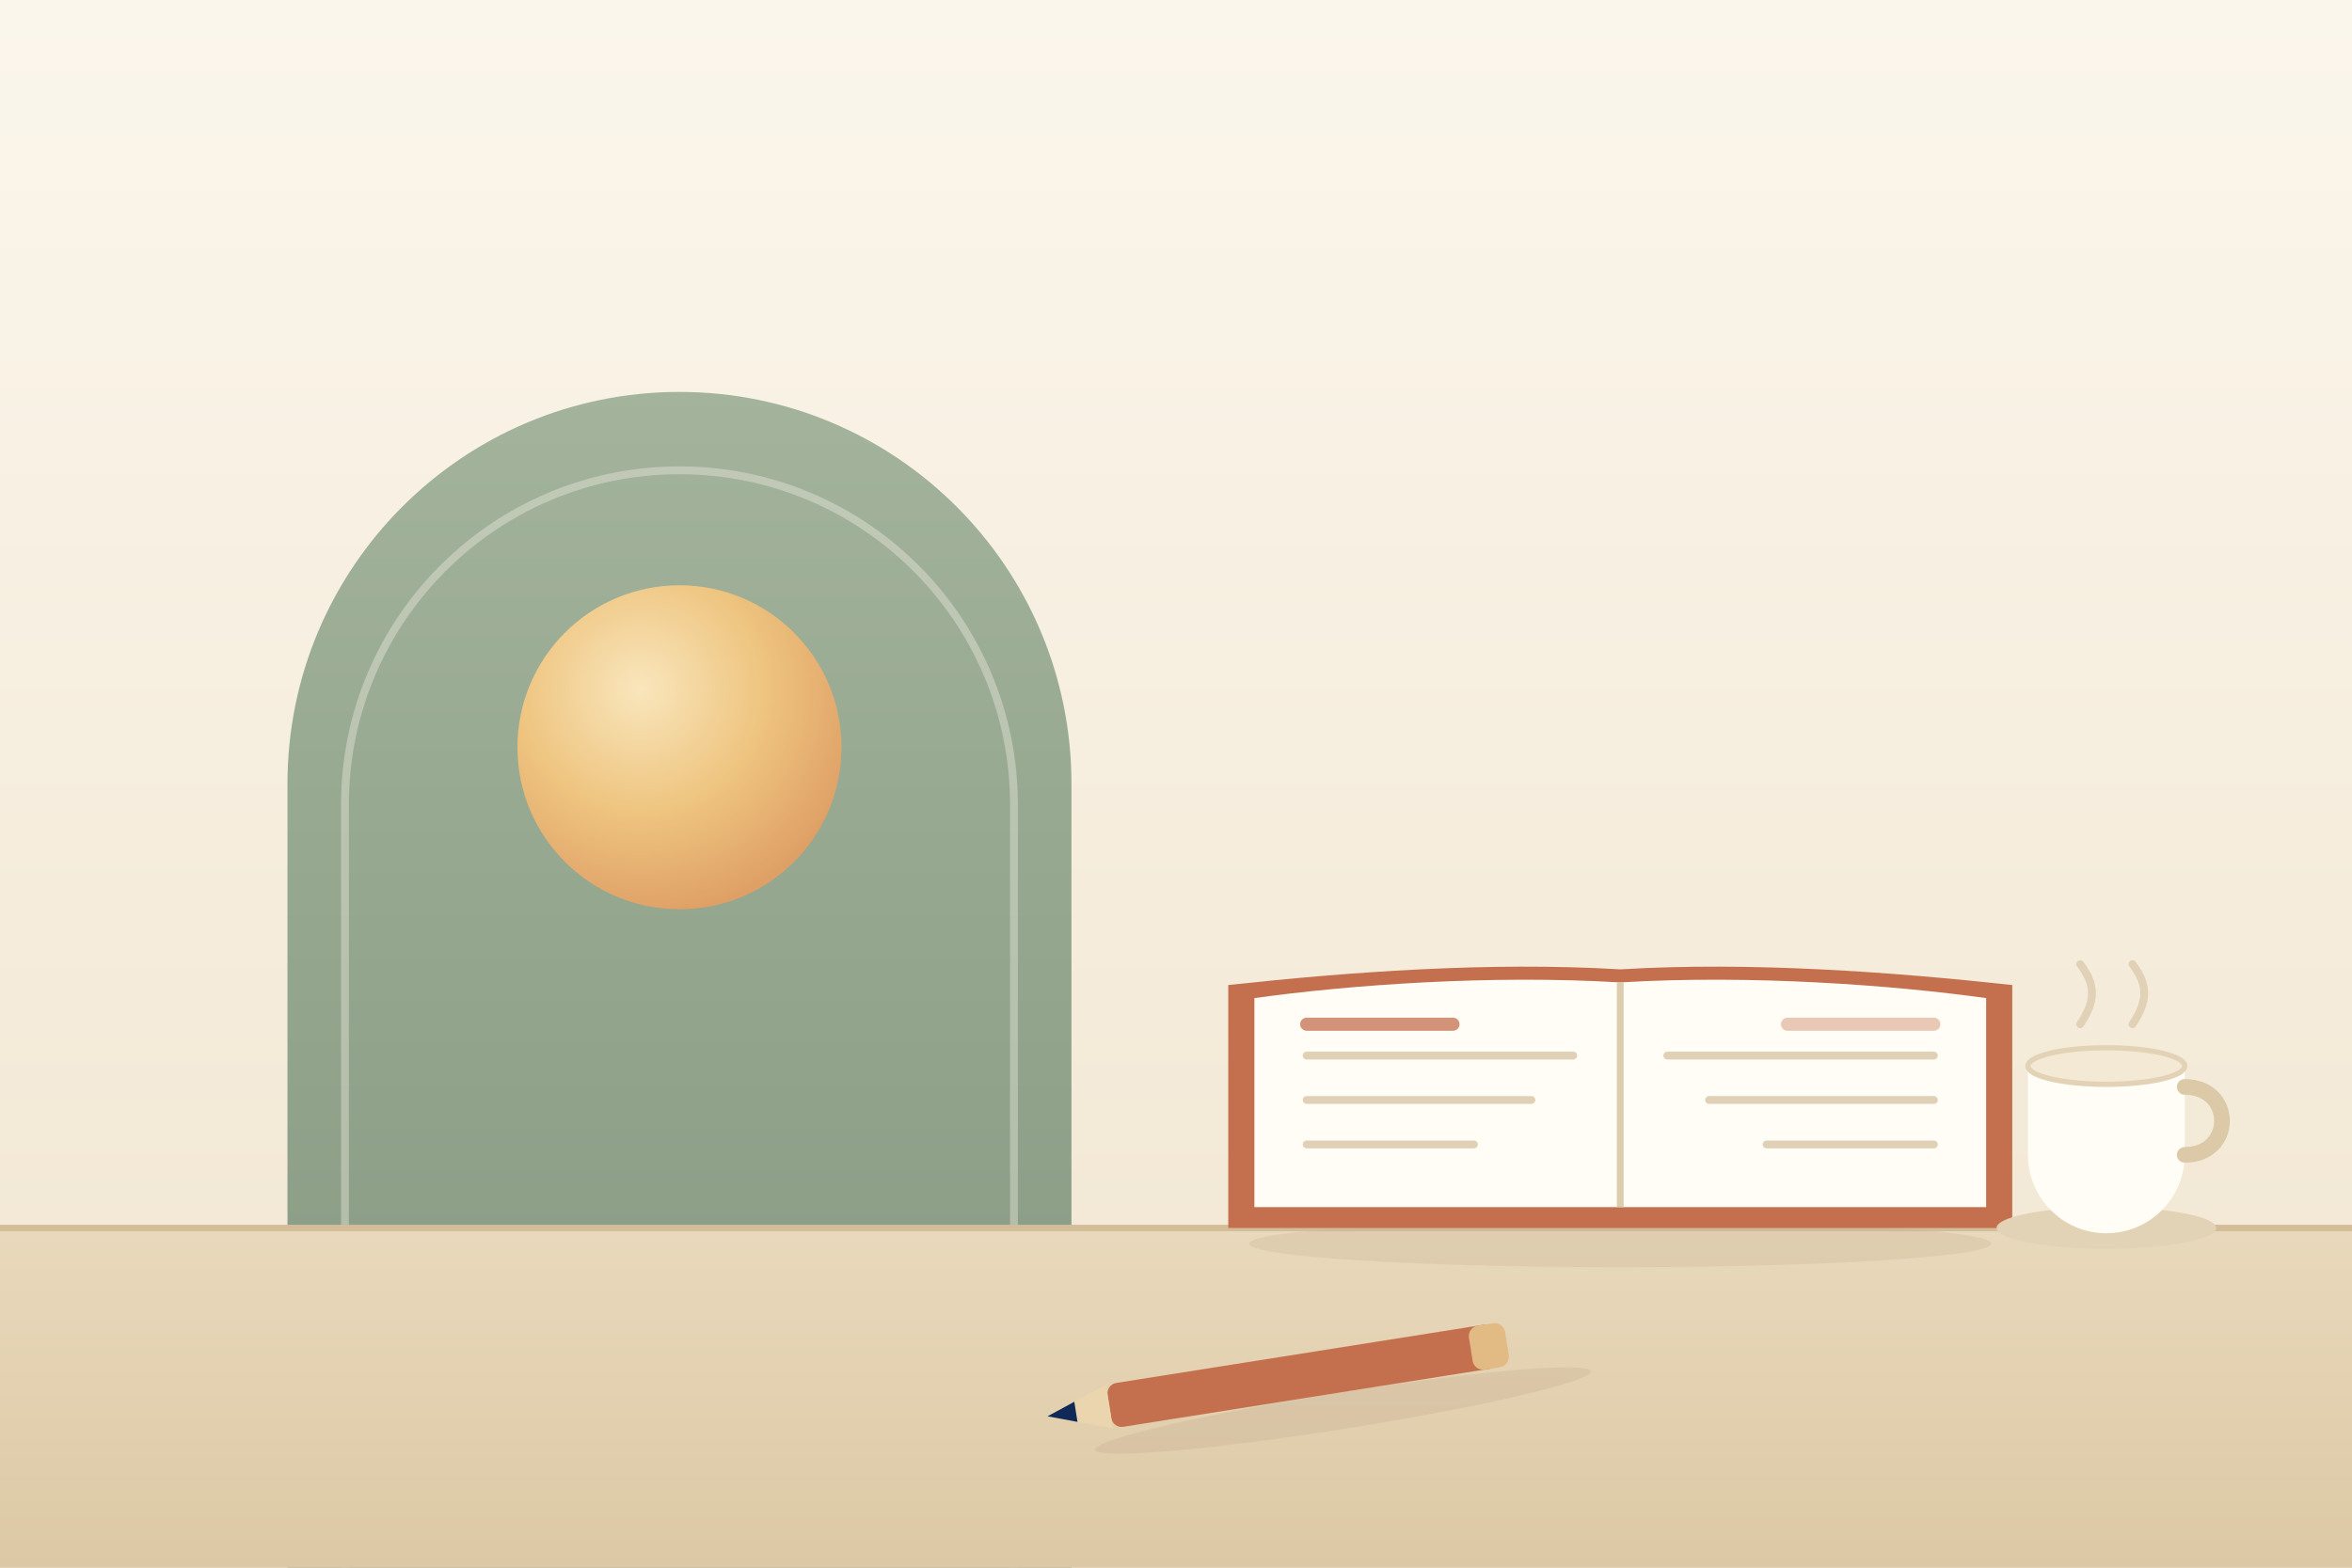
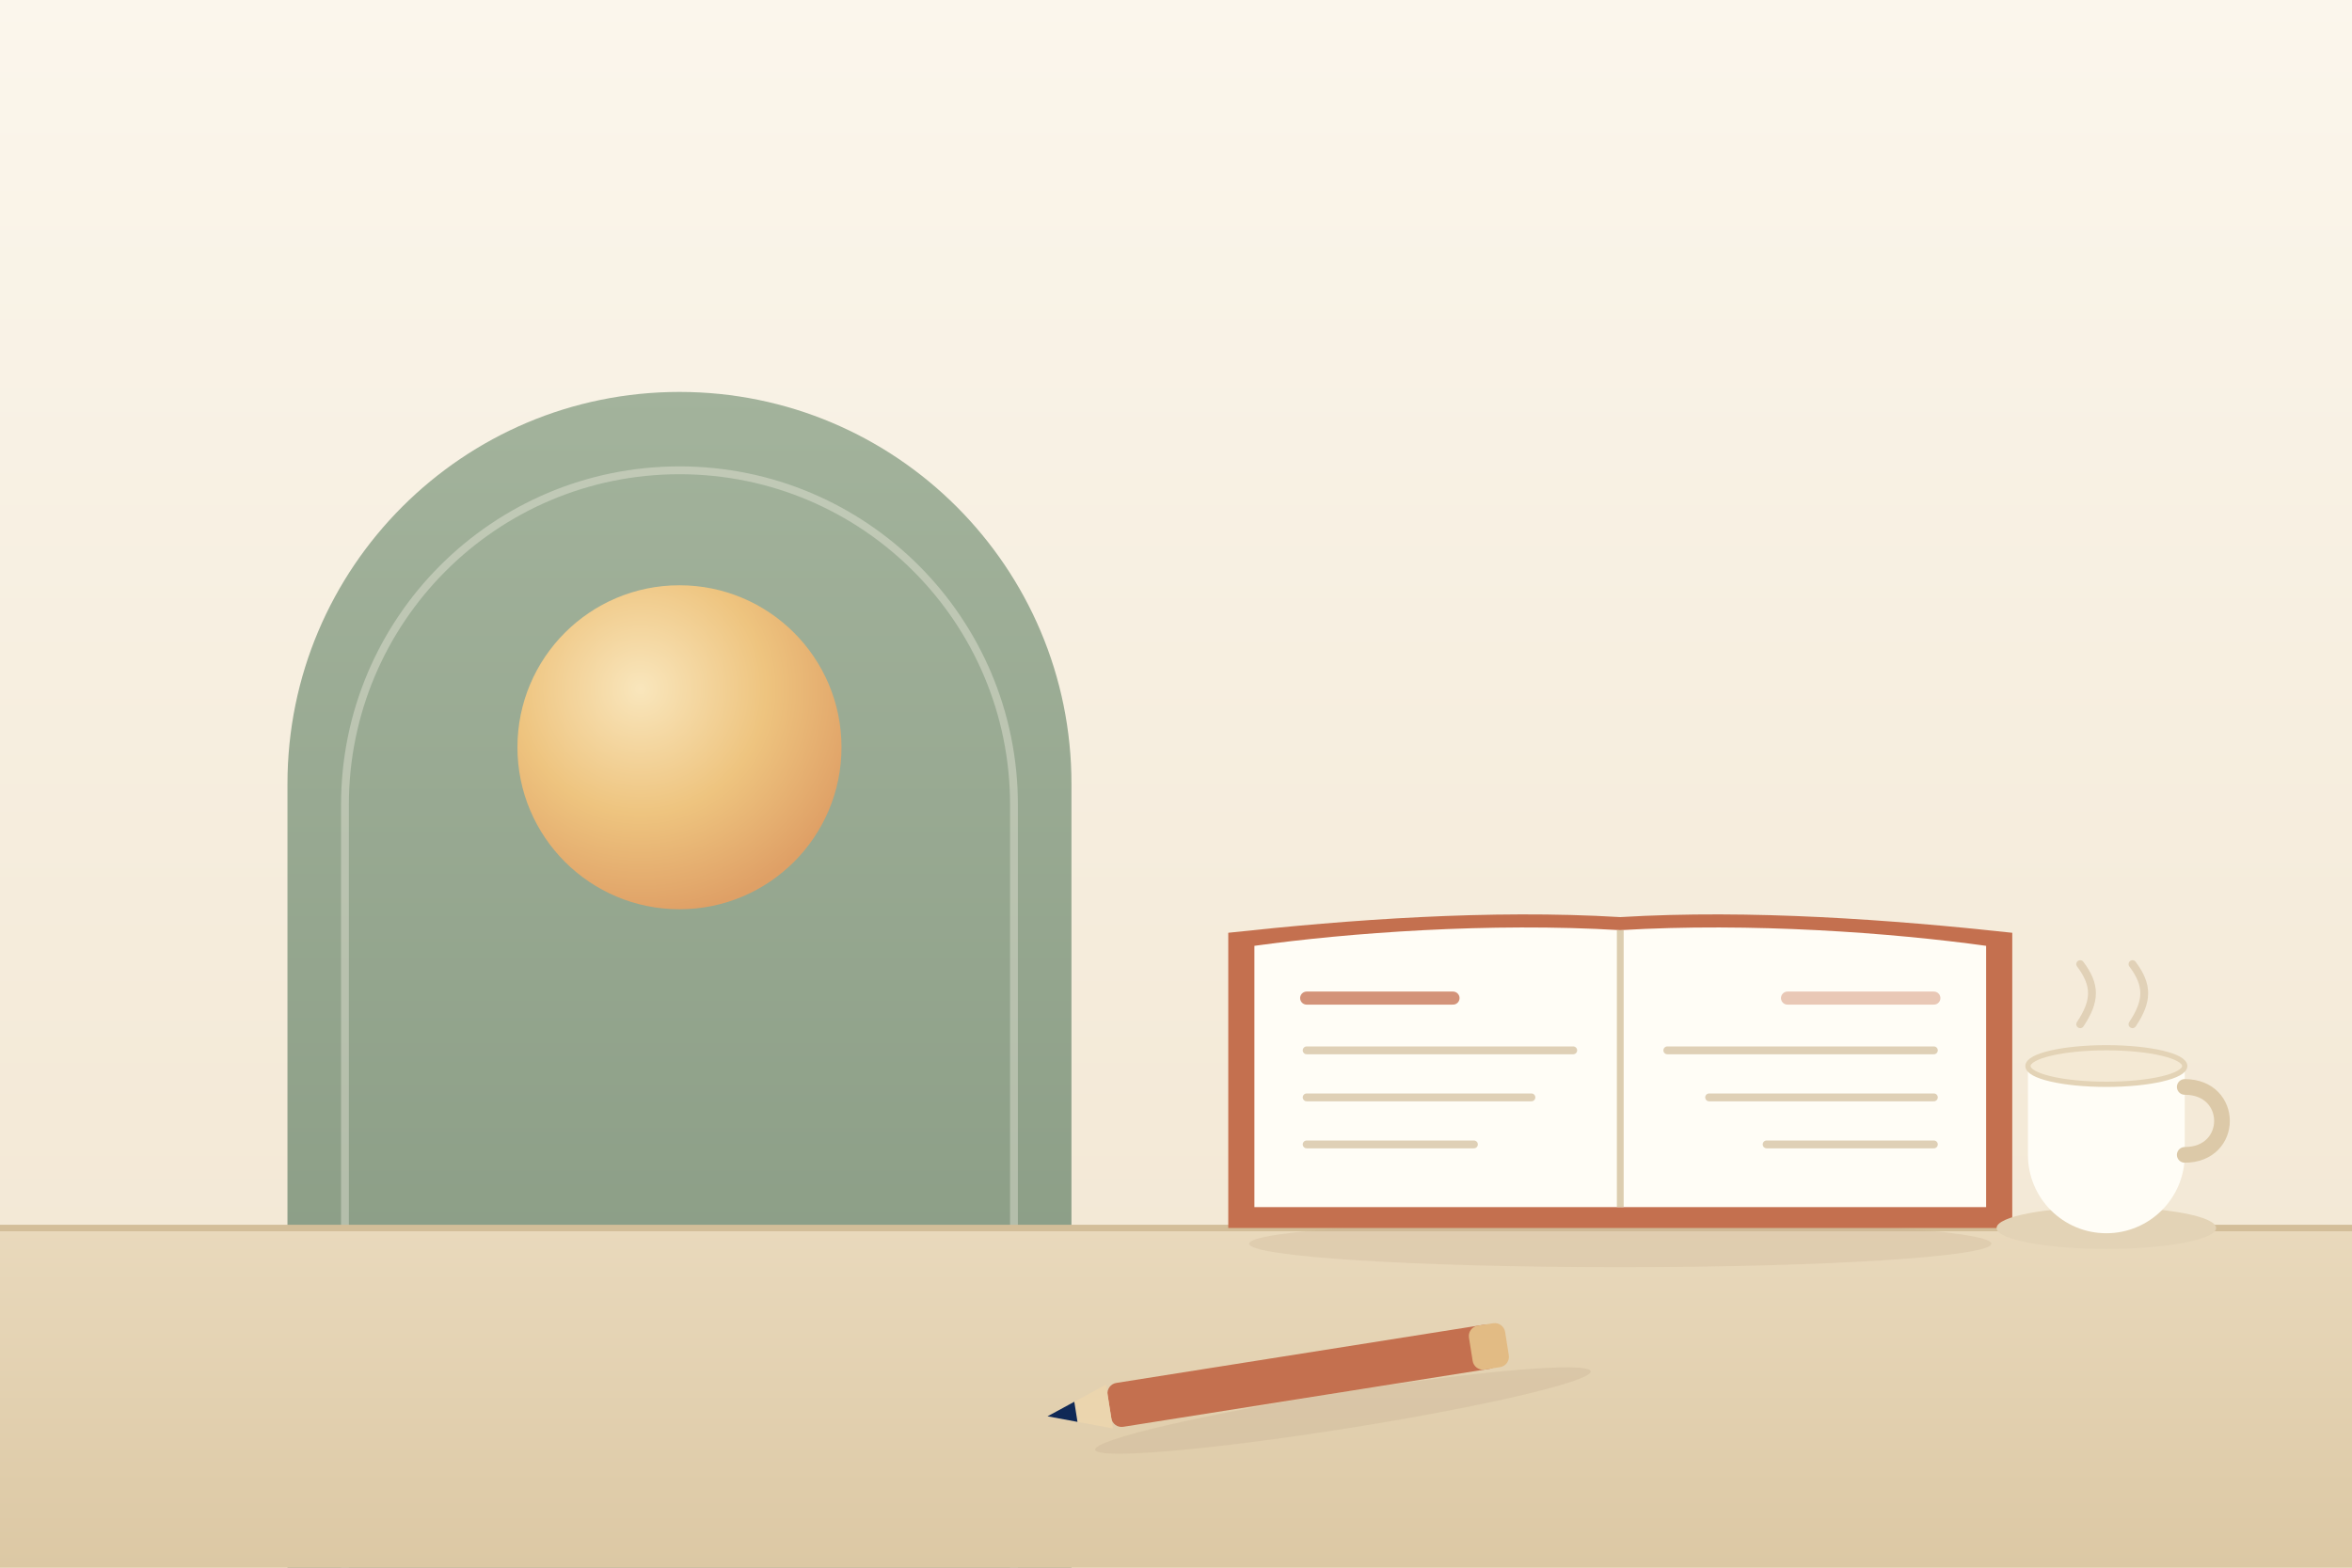
<svg xmlns="http://www.w3.org/2000/svg" viewBox="0 0 900 600" role="img" aria-label="窗边书桌上的书与咖啡">
  <defs>
    <linearGradient id="g1bg" x1="0" y1="0" x2="0" y2="1">
      <stop offset="0" stop-color="#FBF6EC" />
      <stop offset="1" stop-color="#F1E5D0" />
    </linearGradient>
    <linearGradient id="g1arch" x1="0" y1="0" x2="0" y2="1">
      <stop offset="0" stop-color="#A3B39C" />
      <stop offset="1" stop-color="#84977F" />
    </linearGradient>
    <radialGradient id="g1sun" cx="0.38" cy="0.32" r="0.7">
      <stop offset="0" stop-color="#F9E6BC" />
      <stop offset="0.55" stop-color="#EEC47F" />
      <stop offset="1" stop-color="#DFA066" />
    </radialGradient>
    <linearGradient id="g1table" x1="0" y1="0" x2="0" y2="1">
      <stop offset="0" stop-color="#E9D9BC" />
      <stop offset="1" stop-color="#DCC8A4" />
    </linearGradient>
  </defs>
  <rect width="900" height="600" fill="url(#g1bg)" />
  <path d="M110 600V300a150 150 0 0 1 300 0v300Z" fill="url(#g1arch)" />
  <path d="M132 600V308a128 128 0 0 1 256 0v292" fill="none" stroke="#FBF6EC" stroke-width="3" opacity="0.35" />
  <circle cx="260" cy="286" r="62" fill="url(#g1sun)" />
  <rect y="470" width="900" height="130" fill="url(#g1table)" />
  <path d="M0 470h900" stroke="#D3BE99" stroke-width="2.5" />
  <ellipse cx="620" cy="476" rx="142" ry="9" fill="#C9B394" opacity="0.3" />
  <g>
-     <path d="M620 371C570 368 516 372 470 377V470H770V377C724 372 670 368 620 371Z" fill="#C4704F" />
-     <path d="M620 376C570 373 516 377 480 382V462H620Z" fill="#FFFDF6" />
-     <path d="M620 376C670 373 724 377 760 382V462H620Z" fill="#FFFDF6" />
-     <path d="M620 376V462" stroke="#DCCDAF" stroke-width="2.6" />
+     <path d="M620 351C570 348 516 352 470 357V470H770V357C724 352 670 348 620 351Z" fill="#C4704F" />
+     <path d="M620 356C570 353 516 357 480 362V462H620Z" fill="#FFFDF6" />
+     <path d="M620 356C670 353 724 357 760 362V462H620Z" fill="#FFFDF6" />
+     <path d="M620 356V462" stroke="#DCCDAF" stroke-width="2.6" />
    <g stroke="#DFD0B6" stroke-width="3" stroke-linecap="round">
-       <path d="M500 404H602M500 421H586M500 438H564" />
-       <path d="M638 404H740M654 421H740M676 438H740" />
+       <path d="M500 402H602M500 420H586M500 438H564" />
+       <path d="M638 402H740M654 420H740M676 438H740" />
    </g>
-     <path d="M500 392H556" stroke="#C4704F" stroke-width="5" stroke-linecap="round" opacity="0.75" />
-     <path d="M684 392H740" stroke="#C4704F" stroke-width="5" stroke-linecap="round" opacity="0.38" />
+     <path d="M500 382H556" stroke="#C4704F" stroke-width="5" stroke-linecap="round" opacity="0.75" />
+     <path d="M684 382H740" stroke="#C4704F" stroke-width="5" stroke-linecap="round" opacity="0.38" />
  </g>
  <g>
    <ellipse cx="806" cy="470" rx="42" ry="8" fill="#E3D3B6" />
    <path d="M776 408h60v34a30 30 0 0 1-60 0Z" fill="#FFFDF6" />
    <path d="M836 416c19 0 19 26 0 26" fill="none" stroke="#DCC9A8" stroke-width="6" stroke-linecap="round" />
    <ellipse cx="806" cy="408" rx="30" ry="7" fill="#F4E9D4" stroke="#E3D3B6" stroke-width="2" />
    <g stroke="#D8C6A8" stroke-width="3" stroke-linecap="round" fill="none" opacity="0.7">
      <path d="M796 392c6-9 6-15 0-23M816 392c6-9 6-15 0-23" />
    </g>
  </g>
  <g transform="rotate(-9 512 528)">
    <ellipse cx="512" cy="540" rx="96" ry="7" fill="#C9B394" opacity="0.35" />
    <rect x="424" y="516" width="150" height="17" rx="4" fill="#C4704F" />
    <path d="M424 516l-24 8.5 24 8.5Z" fill="#EBD5AE" />
    <path d="M411 520.6L400 524.5l11 3.9Z" fill="#102956" />
    <rect x="564" y="516" width="14" height="17" rx="4" fill="#E2BB84" />
  </g>
</svg>
